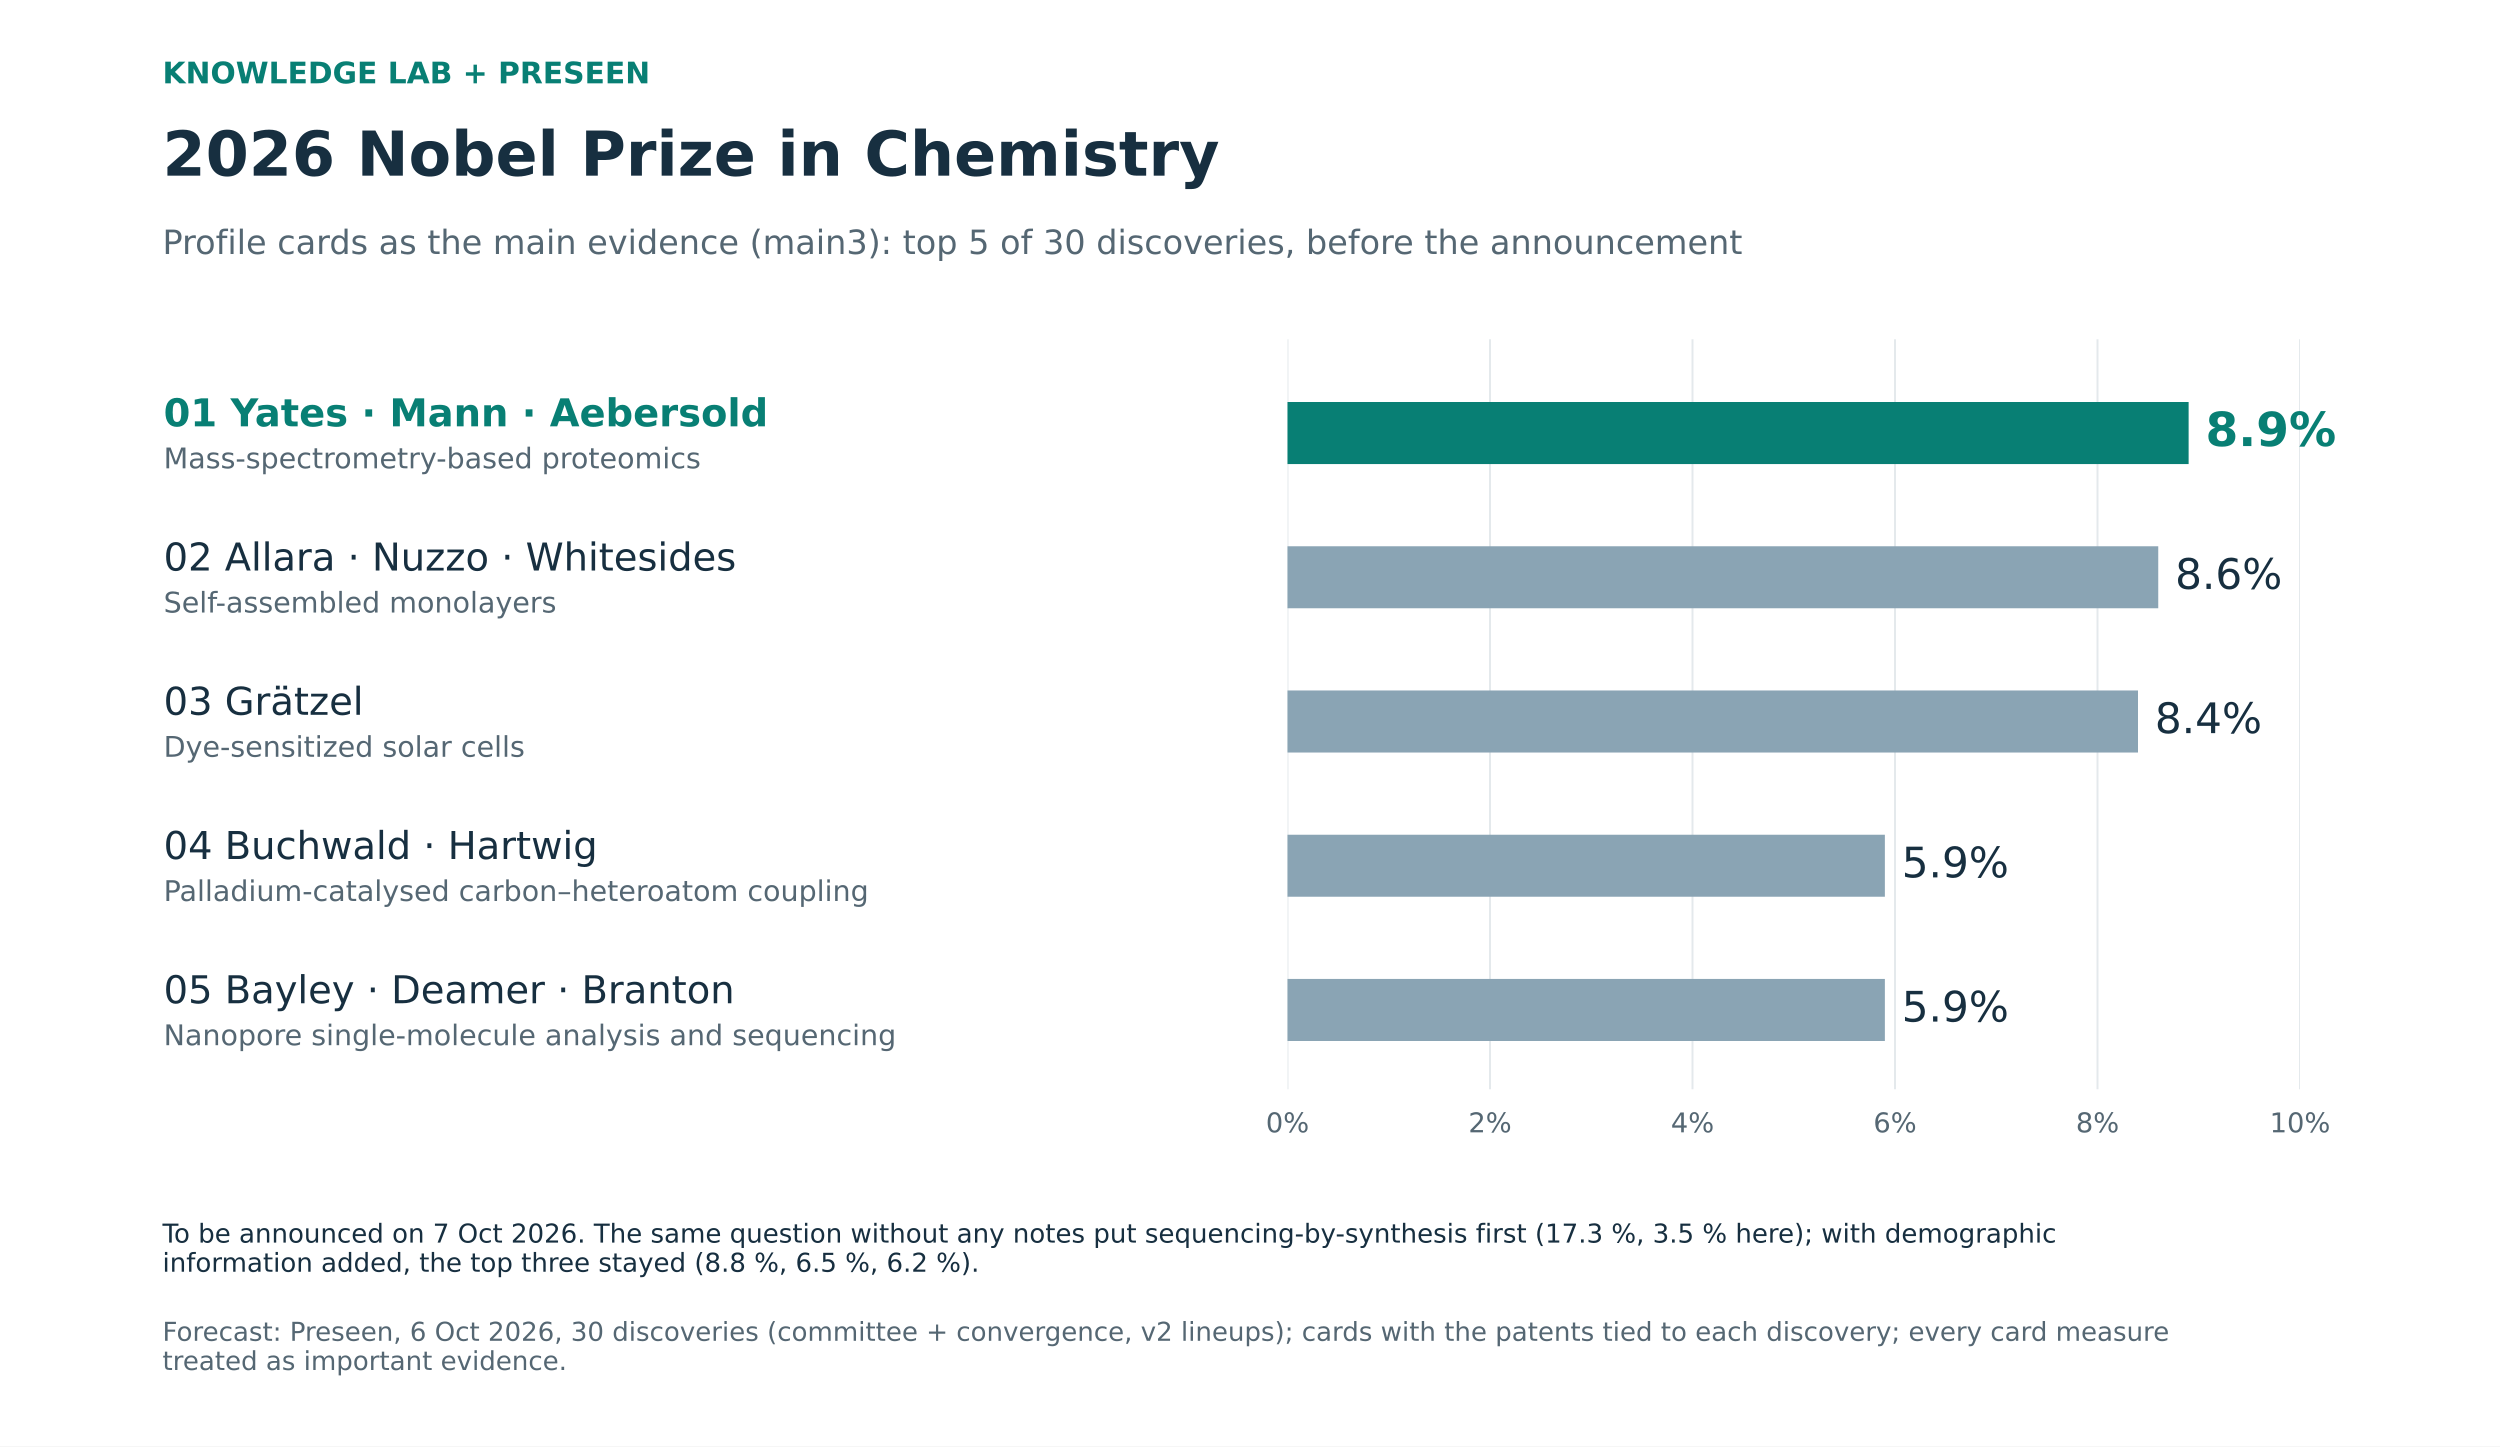
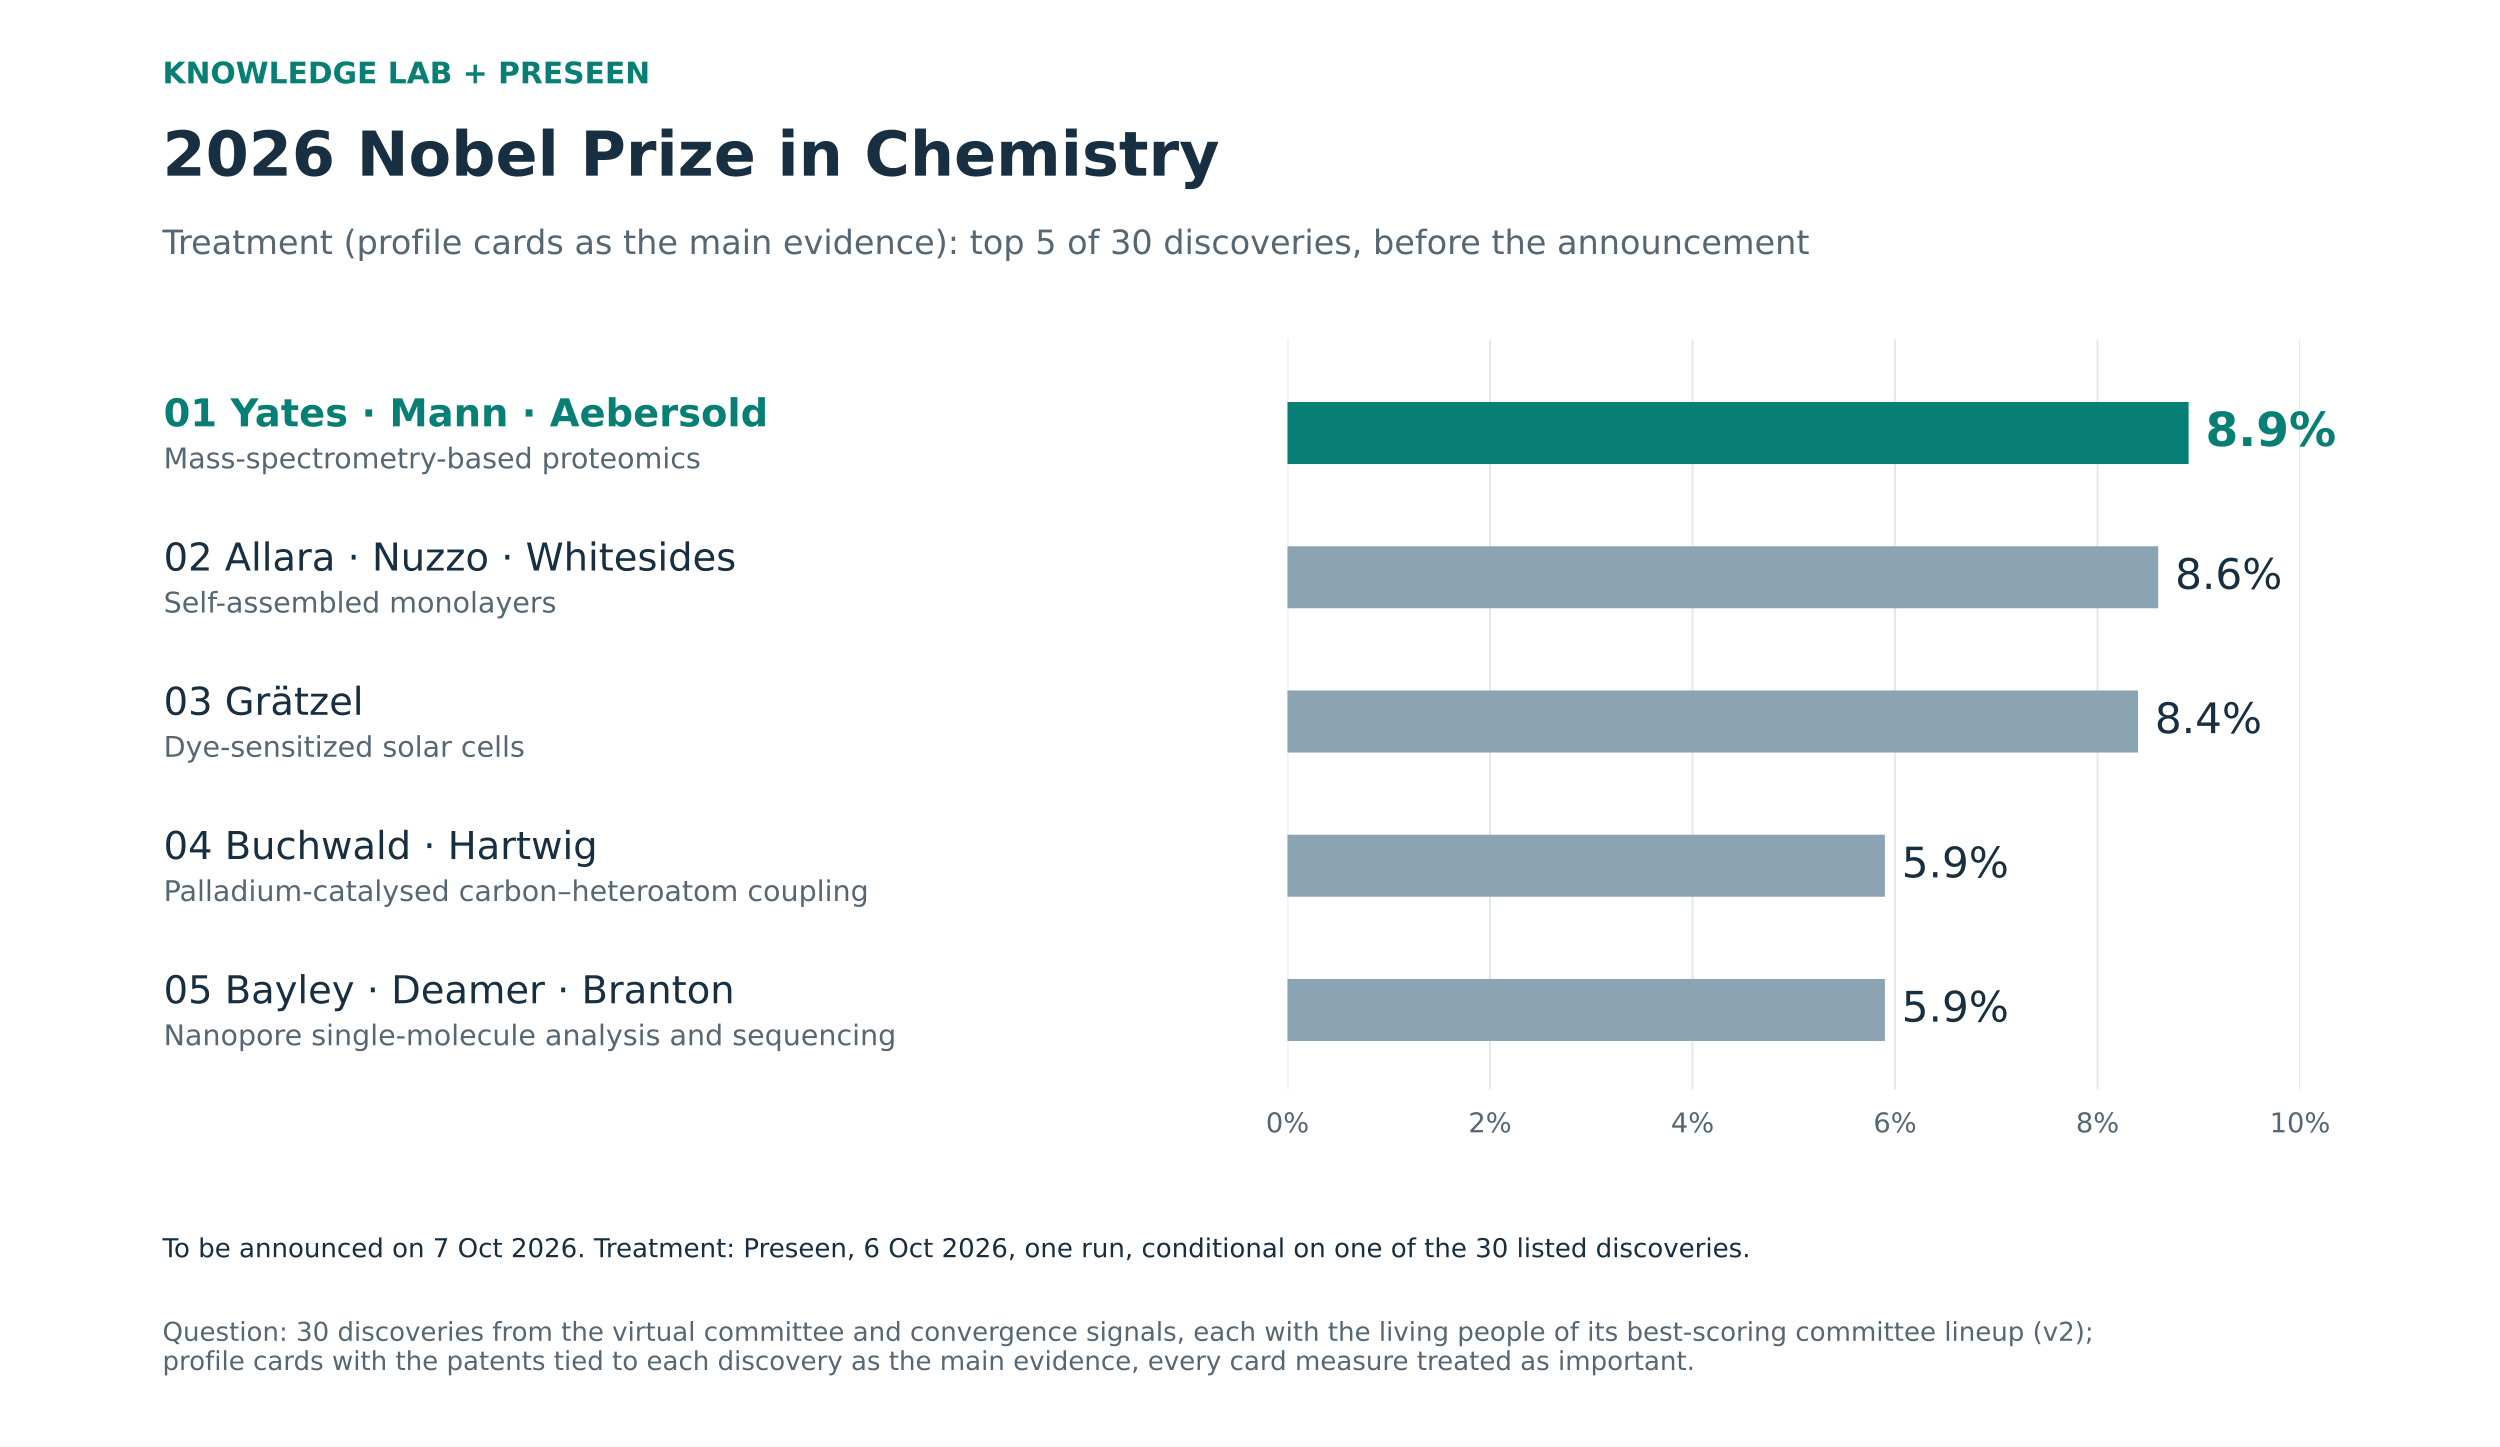
<svg xmlns="http://www.w3.org/2000/svg" width="1008pt" height="583.2pt" viewBox="0 0 1008 583.2" version="1.1">
  <defs>
    <style type="text/css">*{stroke-linejoin: round; stroke-linecap: butt}</style>
  </defs>
  <g id="figure_1">
    <g id="patch_1">
      <path d="M 0 583.2  L 1008 583.2  L 1008 0  L 0 0  z " style="fill: #ffffff" />
    </g>
    <g id="axes_1">
      <g id="patch_2">
        <path d="M 519.12 439.2  L 927.36 439.2  L 927.36 136.8  L 519.12 136.8  z " style="fill: #ffffff" />
      </g>
      <g id="matplotlib.axis_1">
        <g id="xtick_1">
          <g id="line2d_1">
-             <path d="M 519.12 439.2  L 519.12 136.8  " clip-path="url(#pffec86f866)" style="fill: none; stroke: #e4e9ec; stroke-width: 0.8; stroke-linecap: square" />
+             <path d="M 519.12 439.2  L 519.12 136.8  " clip-path="url(#pd08a7dbef2)" style="fill: none; stroke: #e4e9ec; stroke-width: 0.8; stroke-linecap: square" />
          </g>
          <g id="line2d_2" />
          <g id="text_1">
            <text style="font-size: 11px; font-family: 'DejaVu Sans'; text-anchor: middle; fill: #556773" x="519.12" y="456.558" transform="rotate(-0 519.12 456.5583)">0%</text>
          </g>
        </g>
        <g id="xtick_2">
          <g id="line2d_3">
-             <path d="M 600.768 439.2  L 600.768 136.8  " clip-path="url(#pffec86f866)" style="fill: none; stroke: #e4e9ec; stroke-width: 0.8; stroke-linecap: square" />
+             <path d="M 600.768 439.2  L 600.768 136.8  " clip-path="url(#pd08a7dbef2)" style="fill: none; stroke: #e4e9ec; stroke-width: 0.8; stroke-linecap: square" />
          </g>
          <g id="line2d_4" />
          <g id="text_2">
            <text style="font-size: 11px; font-family: 'DejaVu Sans'; text-anchor: middle; fill: #556773" x="600.768" y="456.558" transform="rotate(-0 600.768 456.5583)">2%</text>
          </g>
        </g>
        <g id="xtick_3">
          <g id="line2d_5">
-             <path d="M 682.416 439.2  L 682.416 136.8  " clip-path="url(#pffec86f866)" style="fill: none; stroke: #e4e9ec; stroke-width: 0.8; stroke-linecap: square" />
+             <path d="M 682.416 439.2  L 682.416 136.8  " clip-path="url(#pd08a7dbef2)" style="fill: none; stroke: #e4e9ec; stroke-width: 0.8; stroke-linecap: square" />
          </g>
          <g id="line2d_6" />
          <g id="text_3">
            <text style="font-size: 11px; font-family: 'DejaVu Sans'; text-anchor: middle; fill: #556773" x="682.416" y="456.558" transform="rotate(-0 682.416 456.5583)">4%</text>
          </g>
        </g>
        <g id="xtick_4">
          <g id="line2d_7">
-             <path d="M 764.064 439.2  L 764.064 136.8  " clip-path="url(#pffec86f866)" style="fill: none; stroke: #e4e9ec; stroke-width: 0.8; stroke-linecap: square" />
+             <path d="M 764.064 439.2  L 764.064 136.8  " clip-path="url(#pd08a7dbef2)" style="fill: none; stroke: #e4e9ec; stroke-width: 0.8; stroke-linecap: square" />
          </g>
          <g id="line2d_8" />
          <g id="text_4">
            <text style="font-size: 11px; font-family: 'DejaVu Sans'; text-anchor: middle; fill: #556773" x="764.064" y="456.558" transform="rotate(-0 764.064 456.5583)">6%</text>
          </g>
        </g>
        <g id="xtick_5">
          <g id="line2d_9">
-             <path d="M 845.712 439.2  L 845.712 136.8  " clip-path="url(#pffec86f866)" style="fill: none; stroke: #e4e9ec; stroke-width: 0.8; stroke-linecap: square" />
+             <path d="M 845.712 439.2  L 845.712 136.8  " clip-path="url(#pd08a7dbef2)" style="fill: none; stroke: #e4e9ec; stroke-width: 0.8; stroke-linecap: square" />
          </g>
          <g id="line2d_10" />
          <g id="text_5">
            <text style="font-size: 11px; font-family: 'DejaVu Sans'; text-anchor: middle; fill: #556773" x="845.712" y="456.558" transform="rotate(-0 845.712 456.5583)">8%</text>
          </g>
        </g>
        <g id="xtick_6">
          <g id="line2d_11">
-             <path d="M 927.36 439.2  L 927.36 136.8  " clip-path="url(#pffec86f866)" style="fill: none; stroke: #e4e9ec; stroke-width: 0.8; stroke-linecap: square" />
+             <path d="M 927.36 439.2  L 927.36 136.8  " clip-path="url(#pd08a7dbef2)" style="fill: none; stroke: #e4e9ec; stroke-width: 0.8; stroke-linecap: square" />
          </g>
          <g id="line2d_12" />
          <g id="text_6">
            <text style="font-size: 11px; font-family: 'DejaVu Sans'; text-anchor: middle; fill: #556773" x="927.36" y="456.558" transform="rotate(-0 927.36 456.5583)">10%</text>
          </g>
        </g>
      </g>
      <g id="matplotlib.axis_2" />
      <g id="patch_3">
-         <path d="M 519.12 162.097  L 882.454 162.097  L 882.454 187.103  L 519.12 187.103  z " clip-path="url(#pffec86f866)" style="fill: #087f74" />
+         <path d="M 519.12 162.097  L 882.454 162.097  L 882.454 187.103  L 519.12 187.103  z " clip-path="url(#pd08a7dbef2)" style="fill: #087f74" />
      </g>
      <g id="text_7">
        <text style="font-weight: 700; font-size: 15.5px; font-family: 'DejaVu Sans'; text-anchor: start; fill: #087f74" x="65.974" y="171.899" transform="rotate(-0 65.9736 171.8986)">01  Yates · Mann · Aebersold</text>
      </g>
      <g id="text_8">
        <text style="font-size: 11.5px; font-family: 'DejaVu Sans'; text-anchor: start; fill: #556773" x="65.974" y="188.823" transform="rotate(-0 65.9736 188.8225)">Mass-spectrometry-based proteomics</text>
      </g>
      <g id="text_9">
        <text style="font-weight: 700; font-size: 19px; font-family: 'DejaVu Sans'; text-anchor: start; fill: #087f74" x="889.258" y="179.843" transform="rotate(-0 889.2576 179.8428)">8.9%</text>
      </g>
      <g id="patch_4">
-         <path d="M 519.12 220.251  L 870.206 220.251  L 870.206 245.257  L 519.12 245.257  z " clip-path="url(#pffec86f866)" style="fill: #8aa4b4" />
+         <path d="M 519.12 220.251  L 870.206 220.251  L 870.206 245.257  L 519.12 245.257  z " clip-path="url(#pd08a7dbef2)" style="fill: #8aa4b4" />
      </g>
      <g id="text_10">
        <text style="font-size: 15.5px; font-family: 'DejaVu Sans'; text-anchor: start; fill: #172f40" x="65.974" y="230.052" transform="rotate(-0 65.9736 230.0524)">02  Allara · Nuzzo · Whitesides</text>
      </g>
      <g id="text_11">
        <text style="font-size: 11.5px; font-family: 'DejaVu Sans'; text-anchor: start; fill: #556773" x="65.974" y="246.976" transform="rotate(-0 65.9736 246.9764)">Self-assembled monolayers</text>
      </g>
      <g id="text_12">
        <text style="font-size: 17px; font-family: 'DejaVu Sans'; text-anchor: start; fill: #172f40" x="877.01" y="237.445" transform="rotate(-0 877.0104 237.4448)">8.6%</text>
      </g>
      <g id="patch_5">
-         <path d="M 519.12 278.405  L 862.042 278.405  L 862.042 303.411  L 519.12 303.411  z " clip-path="url(#pffec86f866)" style="fill: #8aa4b4" />
+         <path d="M 519.12 278.405  L 862.042 278.405  L 862.042 303.411  L 519.12 303.411  z " clip-path="url(#pd08a7dbef2)" style="fill: #8aa4b4" />
      </g>
      <g id="text_13">
        <text style="font-size: 15.5px; font-family: 'DejaVu Sans'; text-anchor: start; fill: #172f40" x="65.974" y="288.206" transform="rotate(-0 65.9736 288.2063)">03  Grätzel</text>
      </g>
      <g id="text_14">
        <text style="font-size: 11.5px; font-family: 'DejaVu Sans'; text-anchor: start; fill: #556773" x="65.974" y="305.13" transform="rotate(-0 65.9736 305.1302)">Dye-sensitized solar cells</text>
      </g>
      <g id="text_15">
        <text style="font-size: 17px; font-family: 'DejaVu Sans'; text-anchor: start; fill: #172f40" x="868.846" y="295.599" transform="rotate(-0 868.8456 295.5986)">8.4%</text>
      </g>
      <g id="patch_6">
-         <path d="M 519.12 336.558  L 759.982 336.558  L 759.982 361.565  L 519.12 361.565  z " clip-path="url(#pffec86f866)" style="fill: #8aa4b4" />
+         <path d="M 519.12 336.558  L 759.982 336.558  L 759.982 361.565  L 519.12 361.565  z " clip-path="url(#pd08a7dbef2)" style="fill: #8aa4b4" />
      </g>
      <g id="text_16">
        <text style="font-size: 15.5px; font-family: 'DejaVu Sans'; text-anchor: start; fill: #172f40" x="65.974" y="346.36" transform="rotate(-0 65.9736 346.3601)">04  Buchwald · Hartwig</text>
      </g>
      <g id="text_17">
        <text style="font-size: 11.5px; font-family: 'DejaVu Sans'; text-anchor: start; fill: #556773" x="65.974" y="363.284" transform="rotate(-0 65.9736 363.284)">Palladium-catalysed carbon–heteroatom coupling</text>
      </g>
      <g id="text_18">
        <text style="font-size: 17px; font-family: 'DejaVu Sans'; text-anchor: start; fill: #172f40" x="766.786" y="353.752" transform="rotate(-0 766.7856 353.7525)">5.9%</text>
      </g>
      <g id="patch_7">
-         <path d="M 519.12 394.712  L 759.982 394.712  L 759.982 419.718  L 519.12 419.718  z " clip-path="url(#pffec86f866)" style="fill: #8aa4b4" />
+         <path d="M 519.12 394.712  L 759.982 394.712  L 759.982 419.718  L 519.12 419.718  z " clip-path="url(#pd08a7dbef2)" style="fill: #8aa4b4" />
      </g>
      <g id="text_19">
        <text style="font-size: 15.5px; font-family: 'DejaVu Sans'; text-anchor: start; fill: #172f40" x="65.974" y="404.514" transform="rotate(-0 65.9736 404.514)">05  Bayley · Deamer · Branton</text>
      </g>
      <g id="text_20">
        <text style="font-size: 11.5px; font-family: 'DejaVu Sans'; text-anchor: start; fill: #556773" x="65.974" y="421.438" transform="rotate(-0 65.9736 421.4379)">Nanopore single-molecule analysis and sequencing</text>
      </g>
      <g id="text_21">
        <text style="font-size: 17px; font-family: 'DejaVu Sans'; text-anchor: start; fill: #172f40" x="766.786" y="411.906" transform="rotate(-0 766.7856 411.9063)">5.9%</text>
      </g>
    </g>
    <g id="text_22">
      <text style="font-weight: 700; font-size: 12px; font-family: 'DejaVu Sans'; text-anchor: start; fill: #087f74" x="65.52" y="33.598" transform="rotate(-0 65.52 33.59813)">KNOWLEDGE LAB + PRESEEN</text>
    </g>
    <g id="text_23">
      <text style="font-weight: 700; font-size: 25px; font-family: 'DejaVu Sans'; text-anchor: start; fill: #172f40" x="65.52" y="70.836" transform="rotate(-0 65.52 70.83609)">2026 Nobel Prize in Chemistry</text>
    </g>
    <g id="text_24">
-       <text style="font-size: 13.5px; font-family: 'DejaVu Sans'; text-anchor: start; fill: #556773" x="65.52" y="102.418" transform="rotate(-0 65.52 102.4179)">Profile cards as the main evidence (main3): top 5 of 30 discoveries, before the announcement</text>
+       <text style="font-size: 13.5px; font-family: 'DejaVu Sans'; text-anchor: start; fill: #556773" x="65.52" y="102.418" transform="rotate(-0 65.52 102.4179)">Treatment (profile cards as the main evidence): top 5 of 30 discoveries, before the announcement</text>
    </g>
    <g id="text_25">
-       <text style="font-size: 10.5px; font-family: 'DejaVu Sans'; fill: #172f40" transform="translate(65.52 501.0185)">To be announced on 7 Oct 2026. The same question without any notes put sequencing-by-synthesis first (17.3 %, 3.5 % here); with demographic</text>
-       <text style="font-size: 10.5px; font-family: 'DejaVu Sans'; fill: #172f40" transform="translate(65.52 512.7762)">information added, the top three stayed (8.8 %, 6.5 %, 6.2 %).</text>
+       <text style="font-size: 10.5px; font-family: 'DejaVu Sans'; text-anchor: start; fill: #172f40" x="65.52" y="506.897" transform="rotate(-0 65.52 506.8973)">To be announced on 7 Oct 2026. Treatment: Preseen, 6 Oct 2026, one run, conditional on one of the 30 listed discoveries.</text>
    </g>
    <g id="text_26">
-       <text style="font-size: 10.5px; font-family: 'DejaVu Sans'; fill: #556773" transform="translate(65.52 540.6185)">Forecast: Preseen, 6 Oct 2026, 30 discoveries (committee + convergence, v2 lineups); cards with the patents tied to each discovery; every card measure</text>
-       <text style="font-size: 10.5px; font-family: 'DejaVu Sans'; fill: #556773" transform="translate(65.52 552.3762)">treated as important evidence.</text>
+       <text style="font-size: 10.5px; font-family: 'DejaVu Sans'; fill: #556773" transform="translate(65.52 540.6185)">Question: 30 discoveries from the virtual committee and convergence signals, each with the living people of its best-scoring committee lineup (v2);</text>
+       <text style="font-size: 10.5px; font-family: 'DejaVu Sans'; fill: #556773" transform="translate(65.52 552.3762)">profile cards with the patents tied to each discovery as the main evidence, every card measure treated as important.</text>
    </g>
  </g>
  <defs>
-     <clipPath id="pffec86f866">
+     <clipPath id="pd08a7dbef2">
      <rect x="519.12" y="136.8" width="408.24" height="302.4" />
    </clipPath>
  </defs>
</svg>
